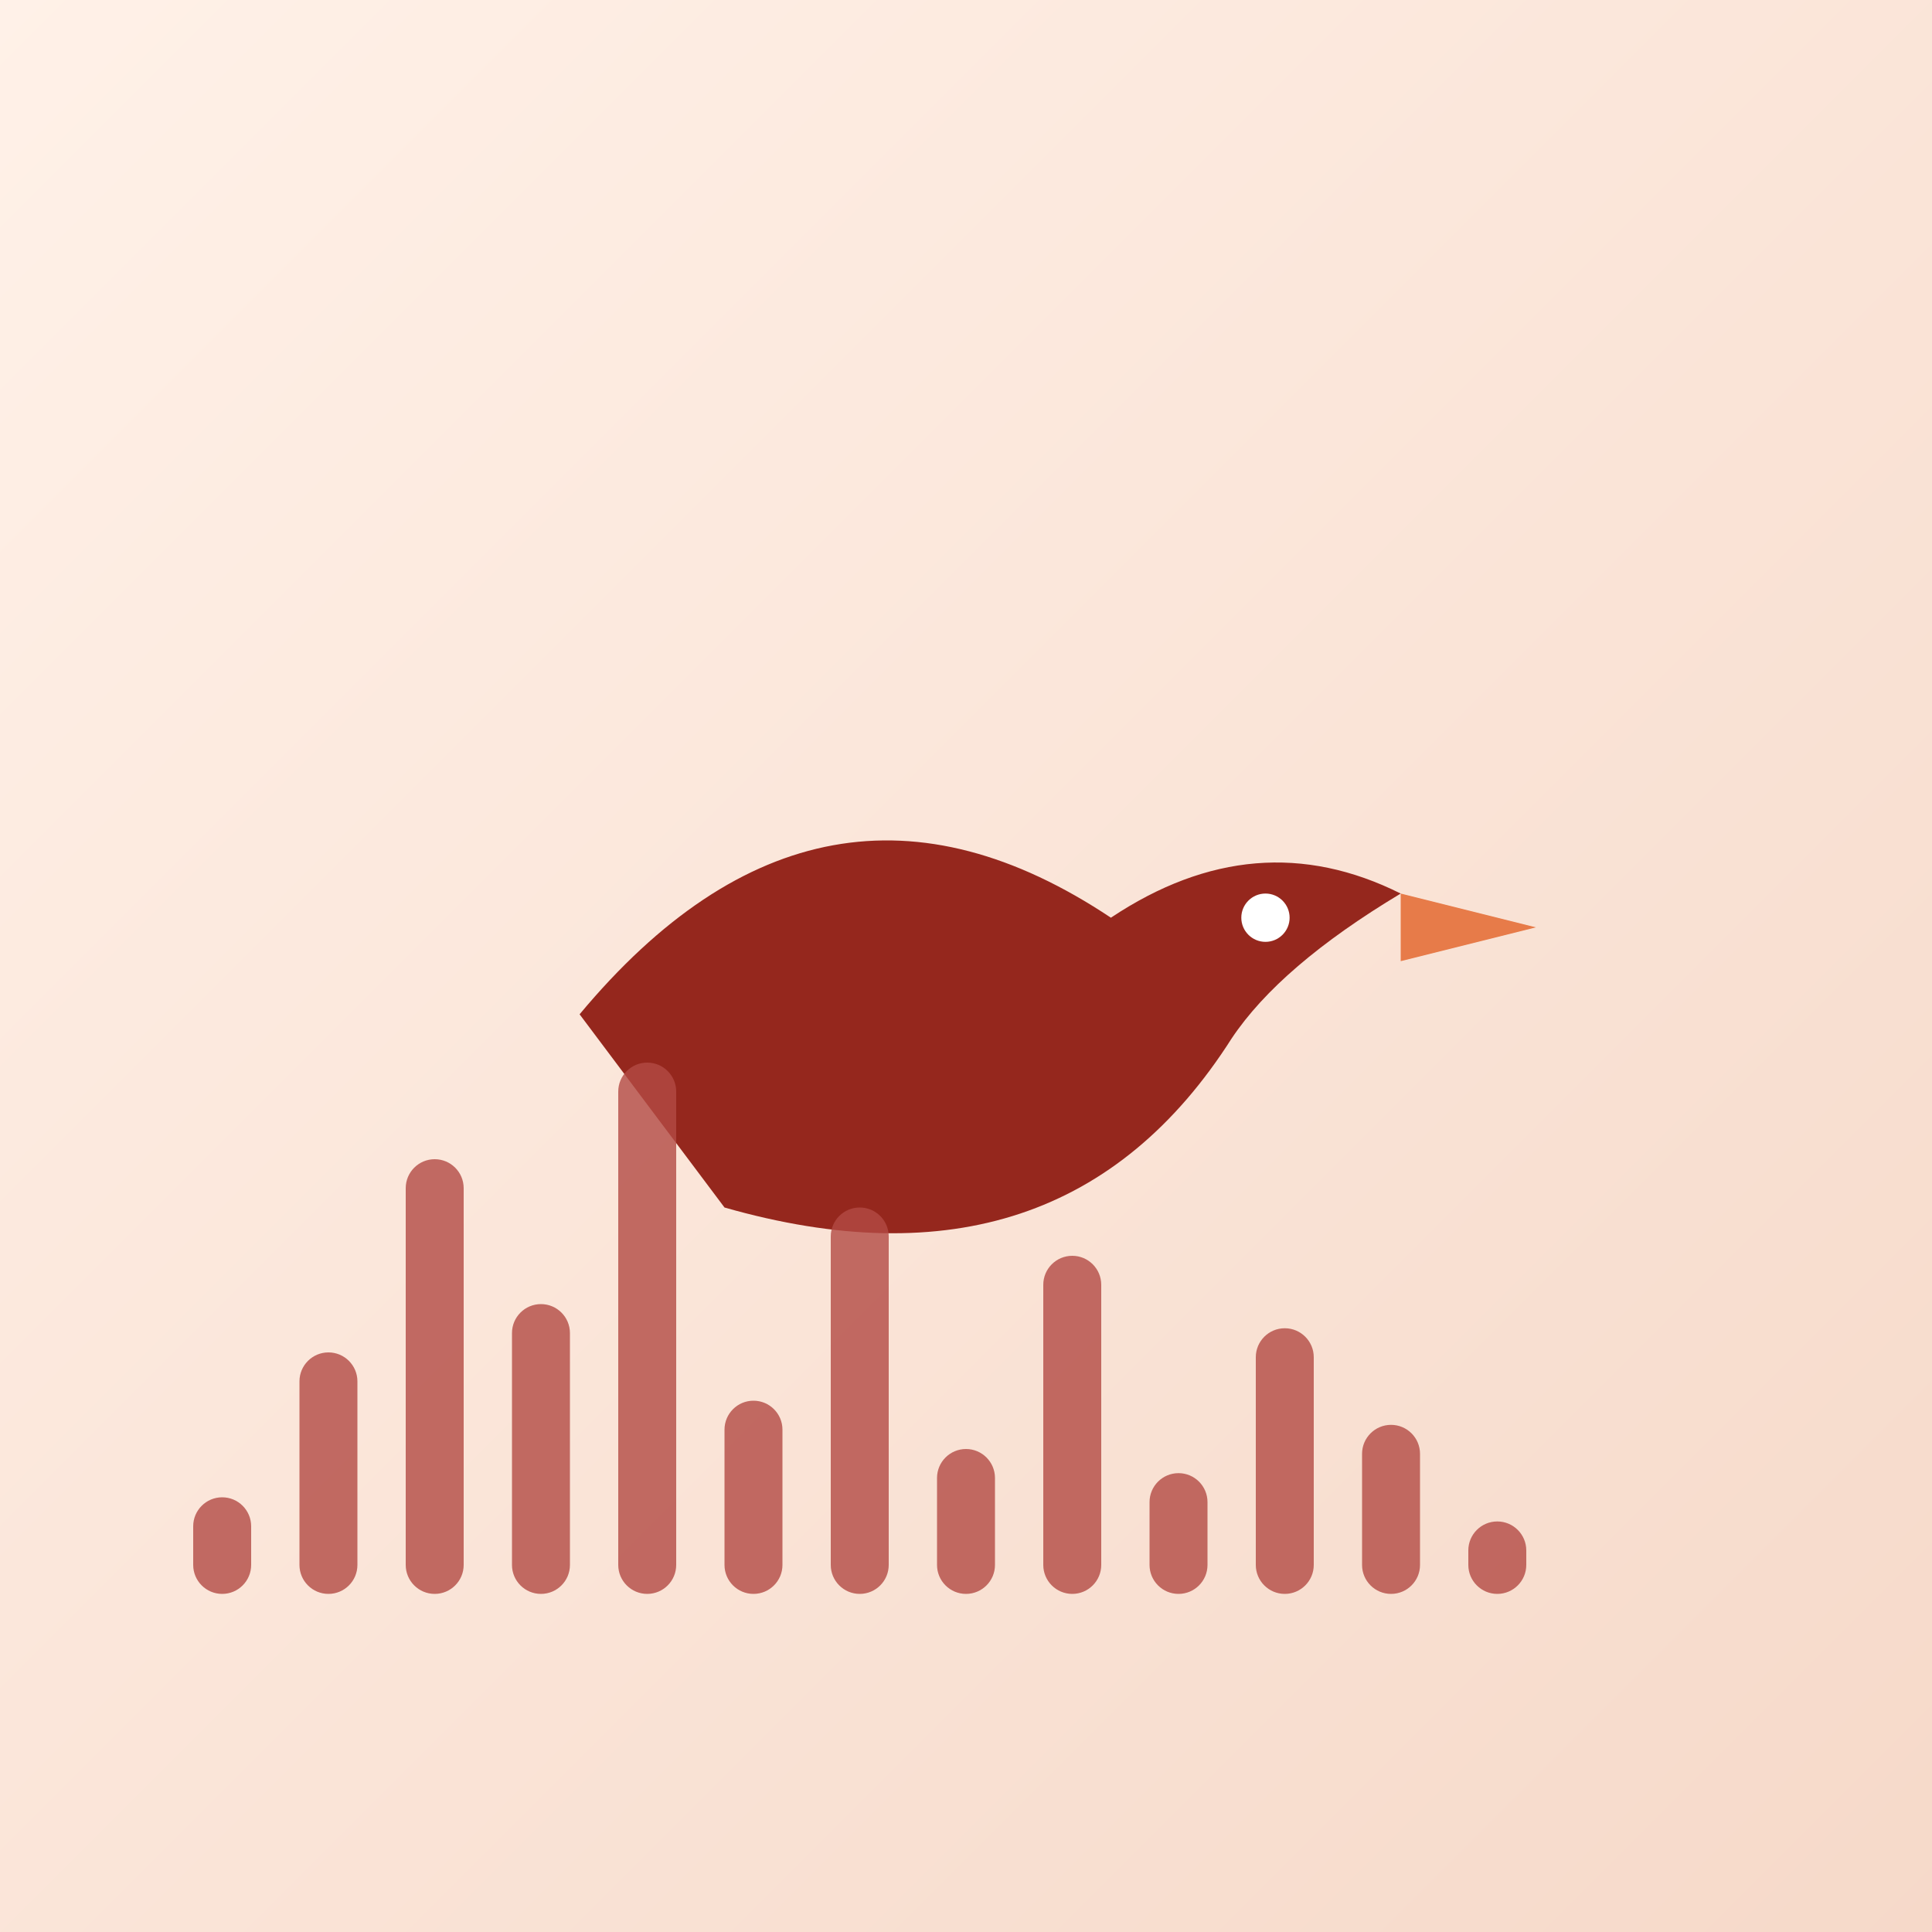
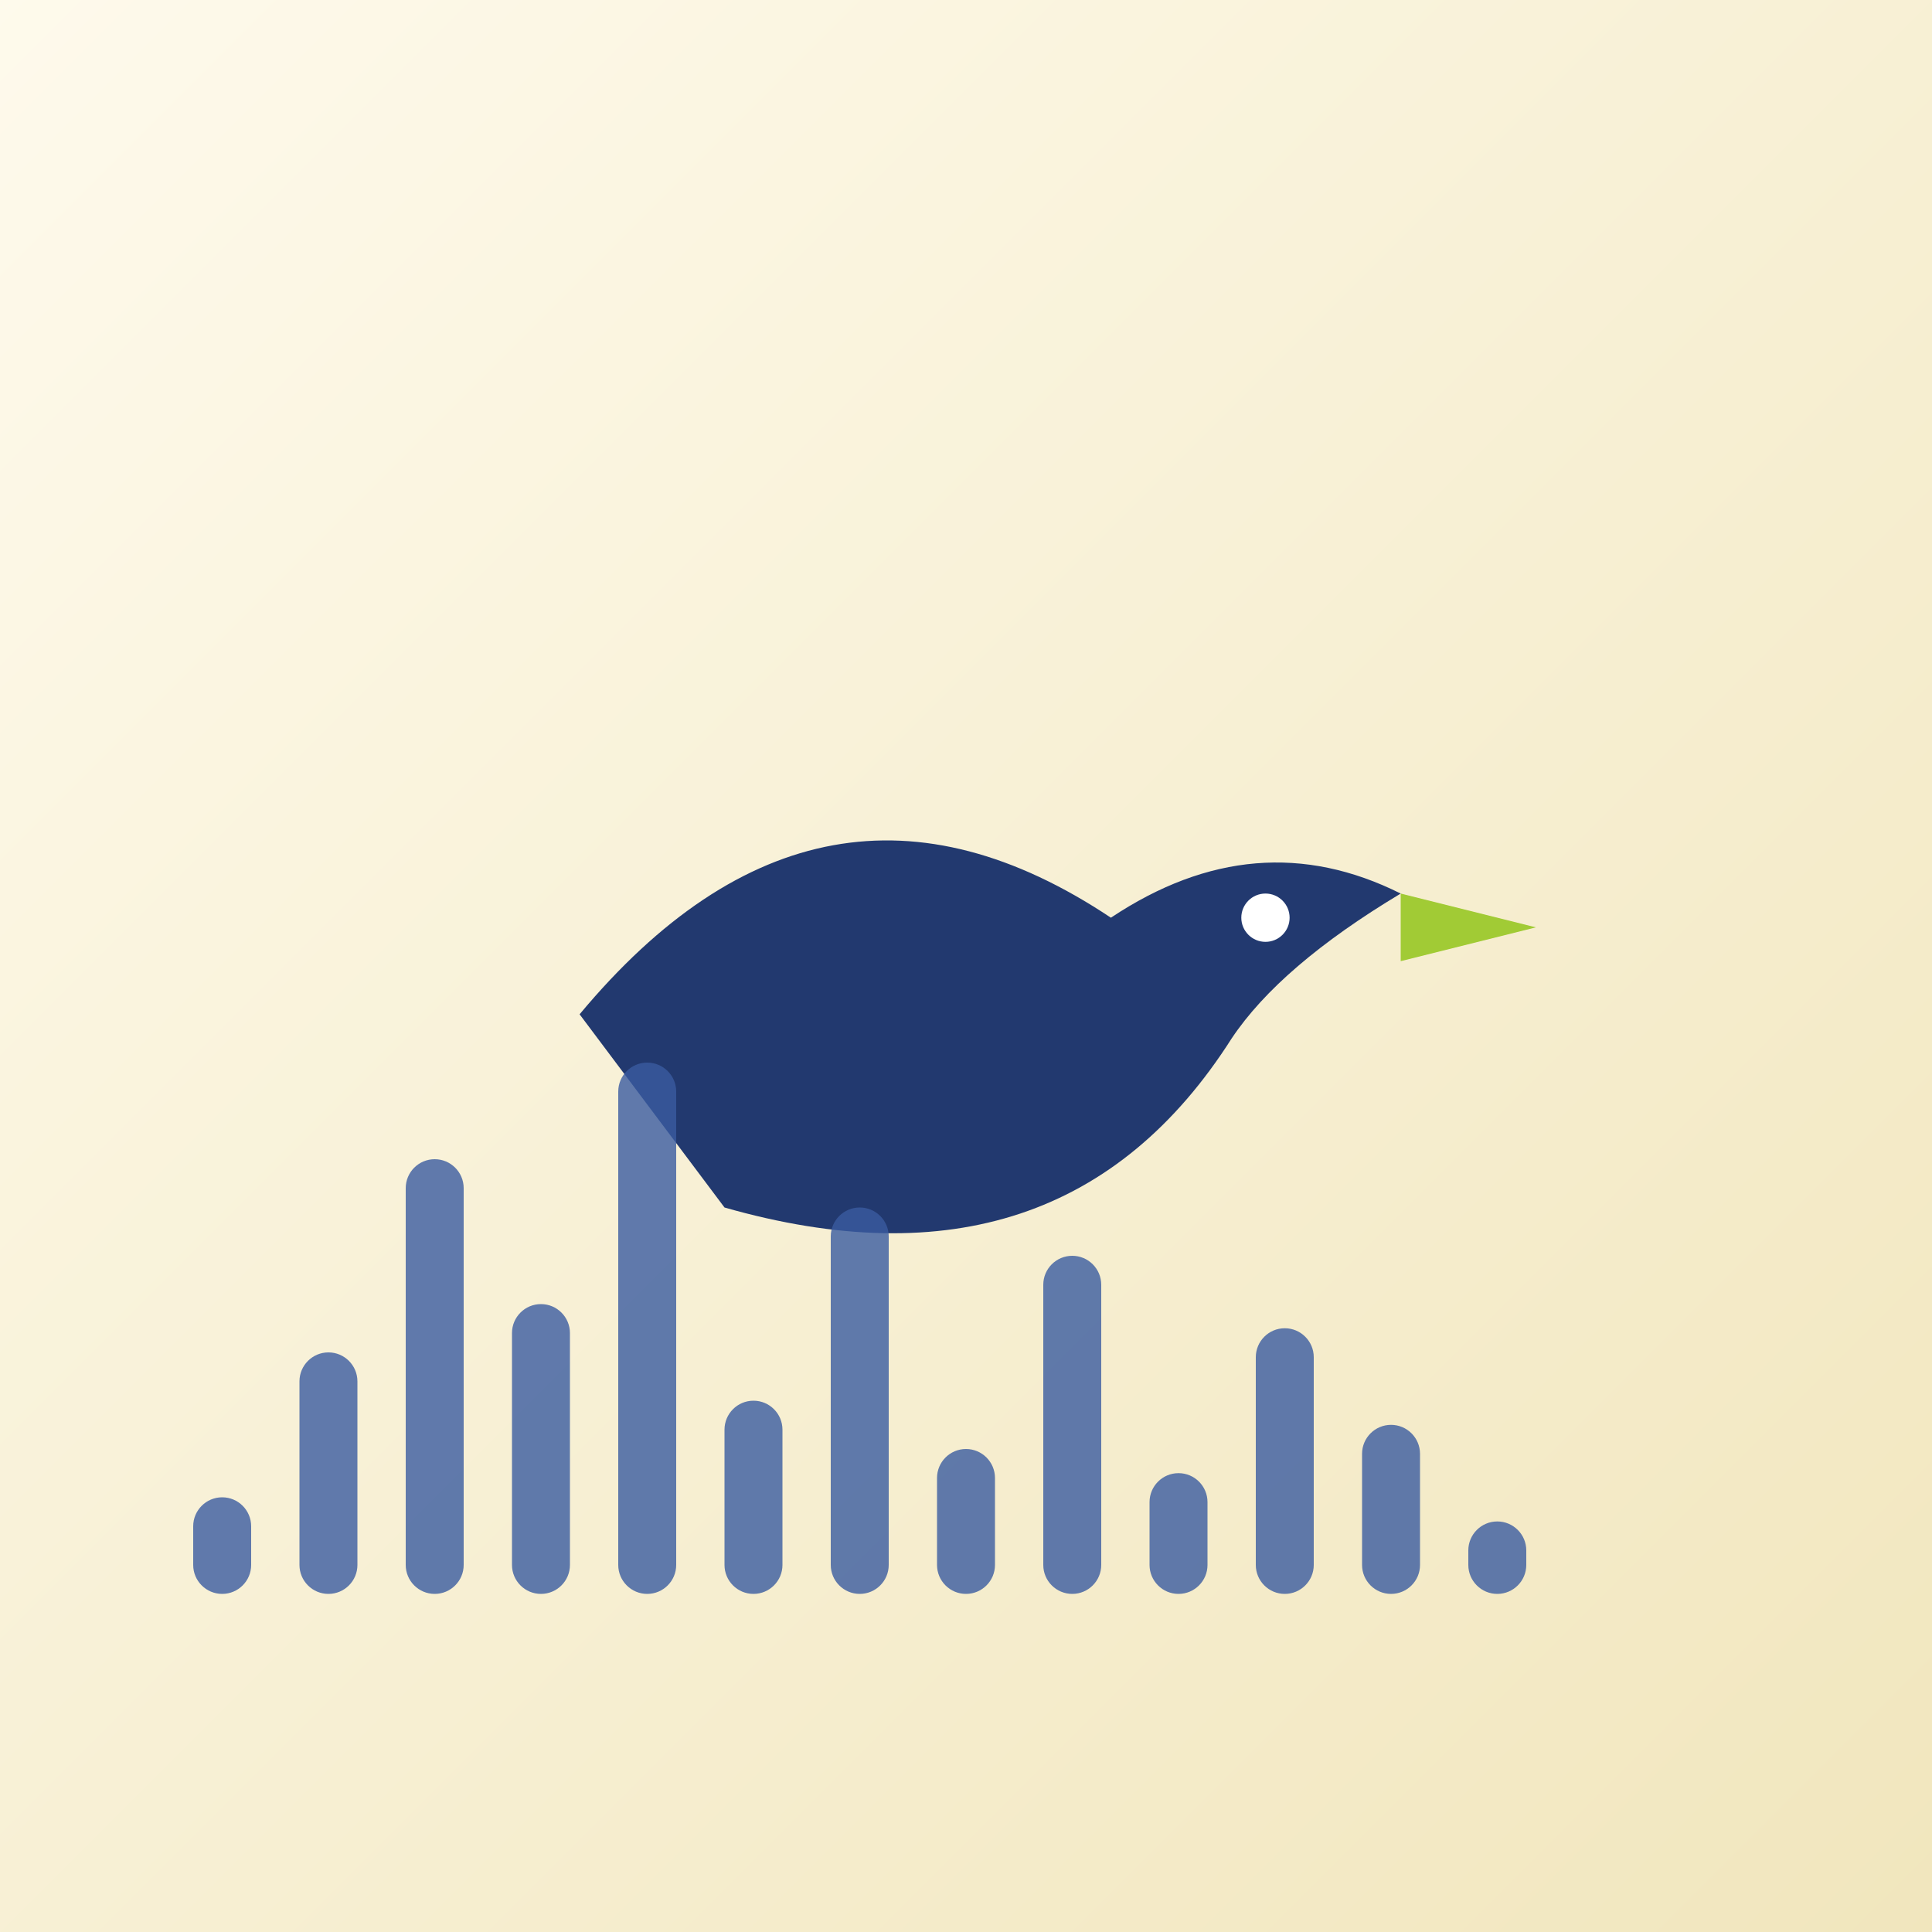
<svg xmlns="http://www.w3.org/2000/svg" viewBox="0 0 400 400" role="img">
  <defs>
    <linearGradient id="g" x1="0" y1="0" x2="1" y2="1">
-       <stop offset="0" stop-color="#FFF1E8" />
-       <stop offset="1" stop-color="#F6D9C9" />
+       <stop offset="0" stop-color="#FEFAEC" />
+       <stop offset="1" stop-color="#F1E6BD" />
    </linearGradient>
  </defs>
  <rect width="400" height="400" fill="url(#g)" />
-   <path d="M120 210 Q170 150 230 190 Q260 170 290 185 Q265 200 255 215 Q220 270 150 250Z" fill="#95271D" />
+   <path d="M120 210 Q170 150 230 190 Q260 170 290 185 Q265 200 255 215 Q220 270 150 250Z" fill="#22396F" />
  <circle cx="262" cy="190" r="5" fill="#fff" />
-   <path d="M290 185 L318 192 L290 199Z" fill="#E77B49" />
-   <rect x="40" y="310" width="12" height="20" rx="6" fill="#B34A44" opacity=".8" />
-   <rect x="62" y="280" width="12" height="50" rx="6" fill="#B34A44" opacity=".8" />
-   <rect x="84" y="240" width="12" height="90" rx="6" fill="#B34A44" opacity=".8" />
-   <rect x="106" y="270" width="12" height="60" rx="6" fill="#B34A44" opacity=".8" />
-   <rect x="128" y="220" width="12" height="110" rx="6" fill="#B34A44" opacity=".8" />
-   <rect x="150" y="290" width="12" height="40" rx="6" fill="#B34A44" opacity=".8" />
-   <rect x="172" y="250" width="12" height="80" rx="6" fill="#B34A44" opacity=".8" />
-   <rect x="194" y="300" width="12" height="30" rx="6" fill="#B34A44" opacity=".8" />
-   <rect x="216" y="260" width="12" height="70" rx="6" fill="#B34A44" opacity=".8" />
-   <rect x="238" y="305" width="12" height="25" rx="6" fill="#B34A44" opacity=".8" />
-   <rect x="260" y="275" width="12" height="55" rx="6" fill="#B34A44" opacity=".8" />
-   <rect x="282" y="295" width="12" height="35" rx="6" fill="#B34A44" opacity=".8" />
-   <rect x="304" y="315" width="12" height="15" rx="6" fill="#B34A44" opacity=".8" />
+   <path d="M290 185 L318 192 L290 199Z" fill="#A1CB35" />
+   <rect x="40" y="310" width="12" height="20" rx="6" fill="#3A5BA0" opacity=".8" />
+   <rect x="62" y="280" width="12" height="50" rx="6" fill="#3A5BA0" opacity=".8" />
+   <rect x="84" y="240" width="12" height="90" rx="6" fill="#3A5BA0" opacity=".8" />
+   <rect x="106" y="270" width="12" height="60" rx="6" fill="#3A5BA0" opacity=".8" />
+   <rect x="128" y="220" width="12" height="110" rx="6" fill="#3A5BA0" opacity=".8" />
+   <rect x="150" y="290" width="12" height="40" rx="6" fill="#3A5BA0" opacity=".8" />
+   <rect x="172" y="250" width="12" height="80" rx="6" fill="#3A5BA0" opacity=".8" />
+   <rect x="194" y="300" width="12" height="30" rx="6" fill="#3A5BA0" opacity=".8" />
+   <rect x="216" y="260" width="12" height="70" rx="6" fill="#3A5BA0" opacity=".8" />
+   <rect x="238" y="305" width="12" height="25" rx="6" fill="#3A5BA0" opacity=".8" />
+   <rect x="260" y="275" width="12" height="55" rx="6" fill="#3A5BA0" opacity=".8" />
+   <rect x="282" y="295" width="12" height="35" rx="6" fill="#3A5BA0" opacity=".8" />
+   <rect x="304" y="315" width="12" height="15" rx="6" fill="#3A5BA0" opacity=".8" />
</svg>
